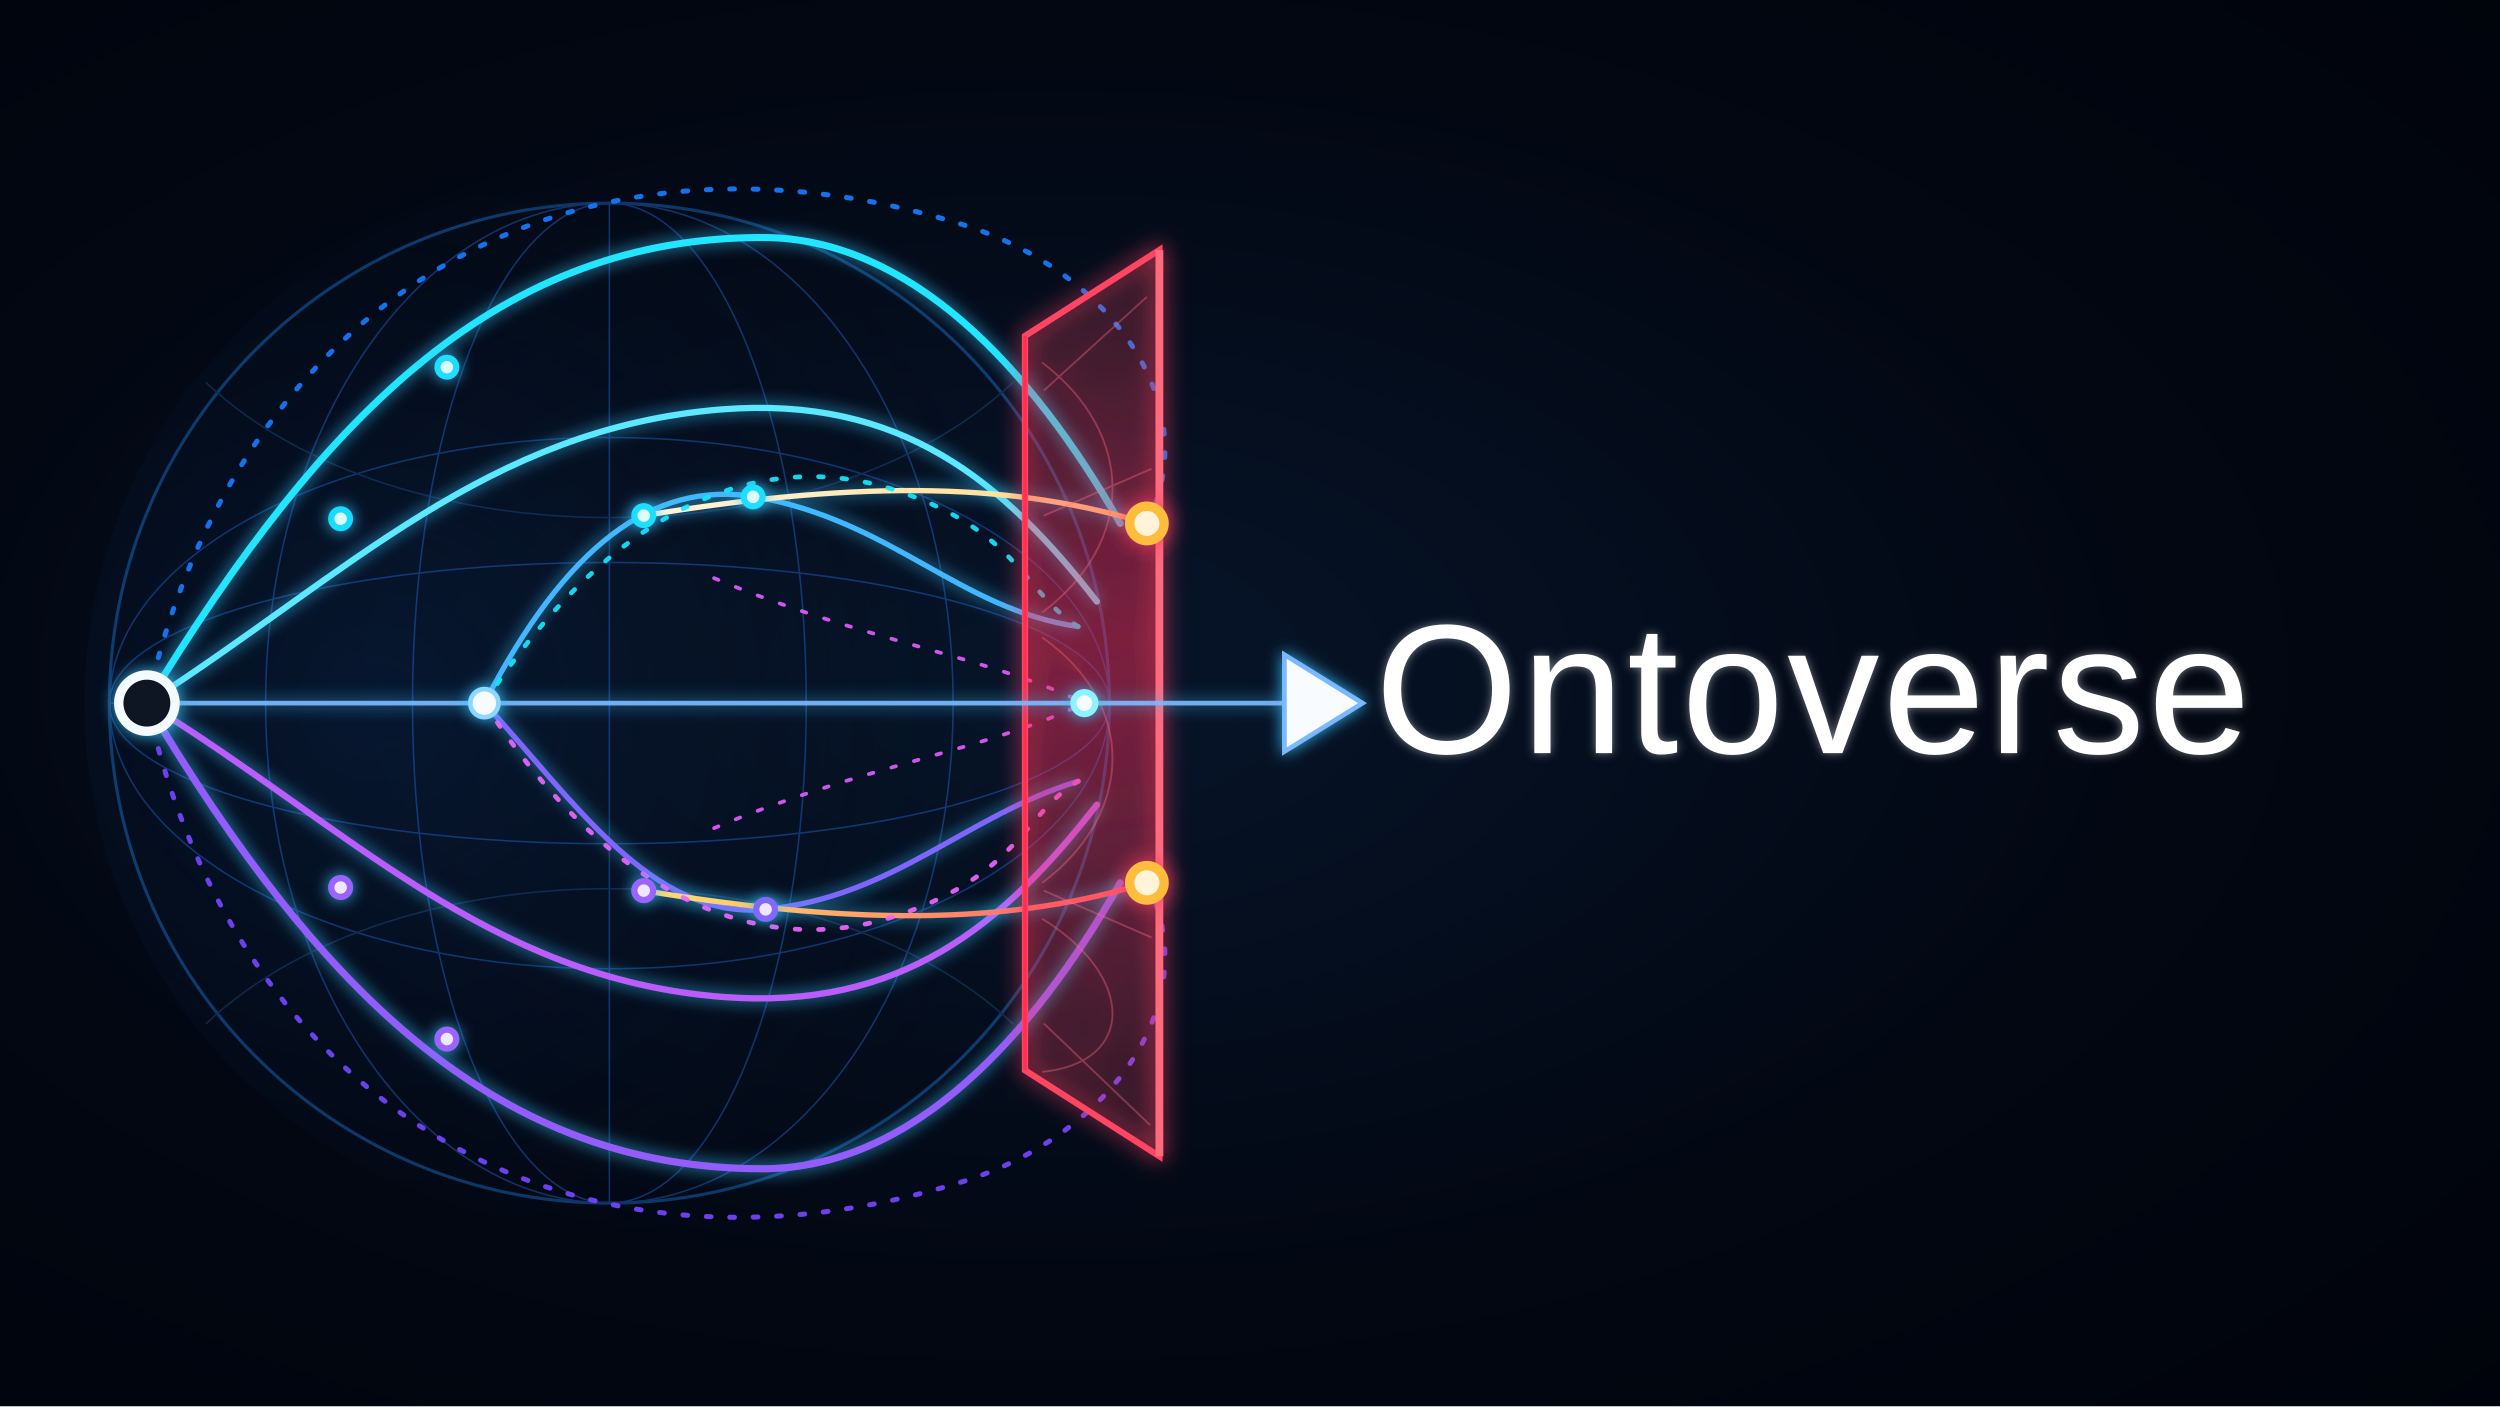
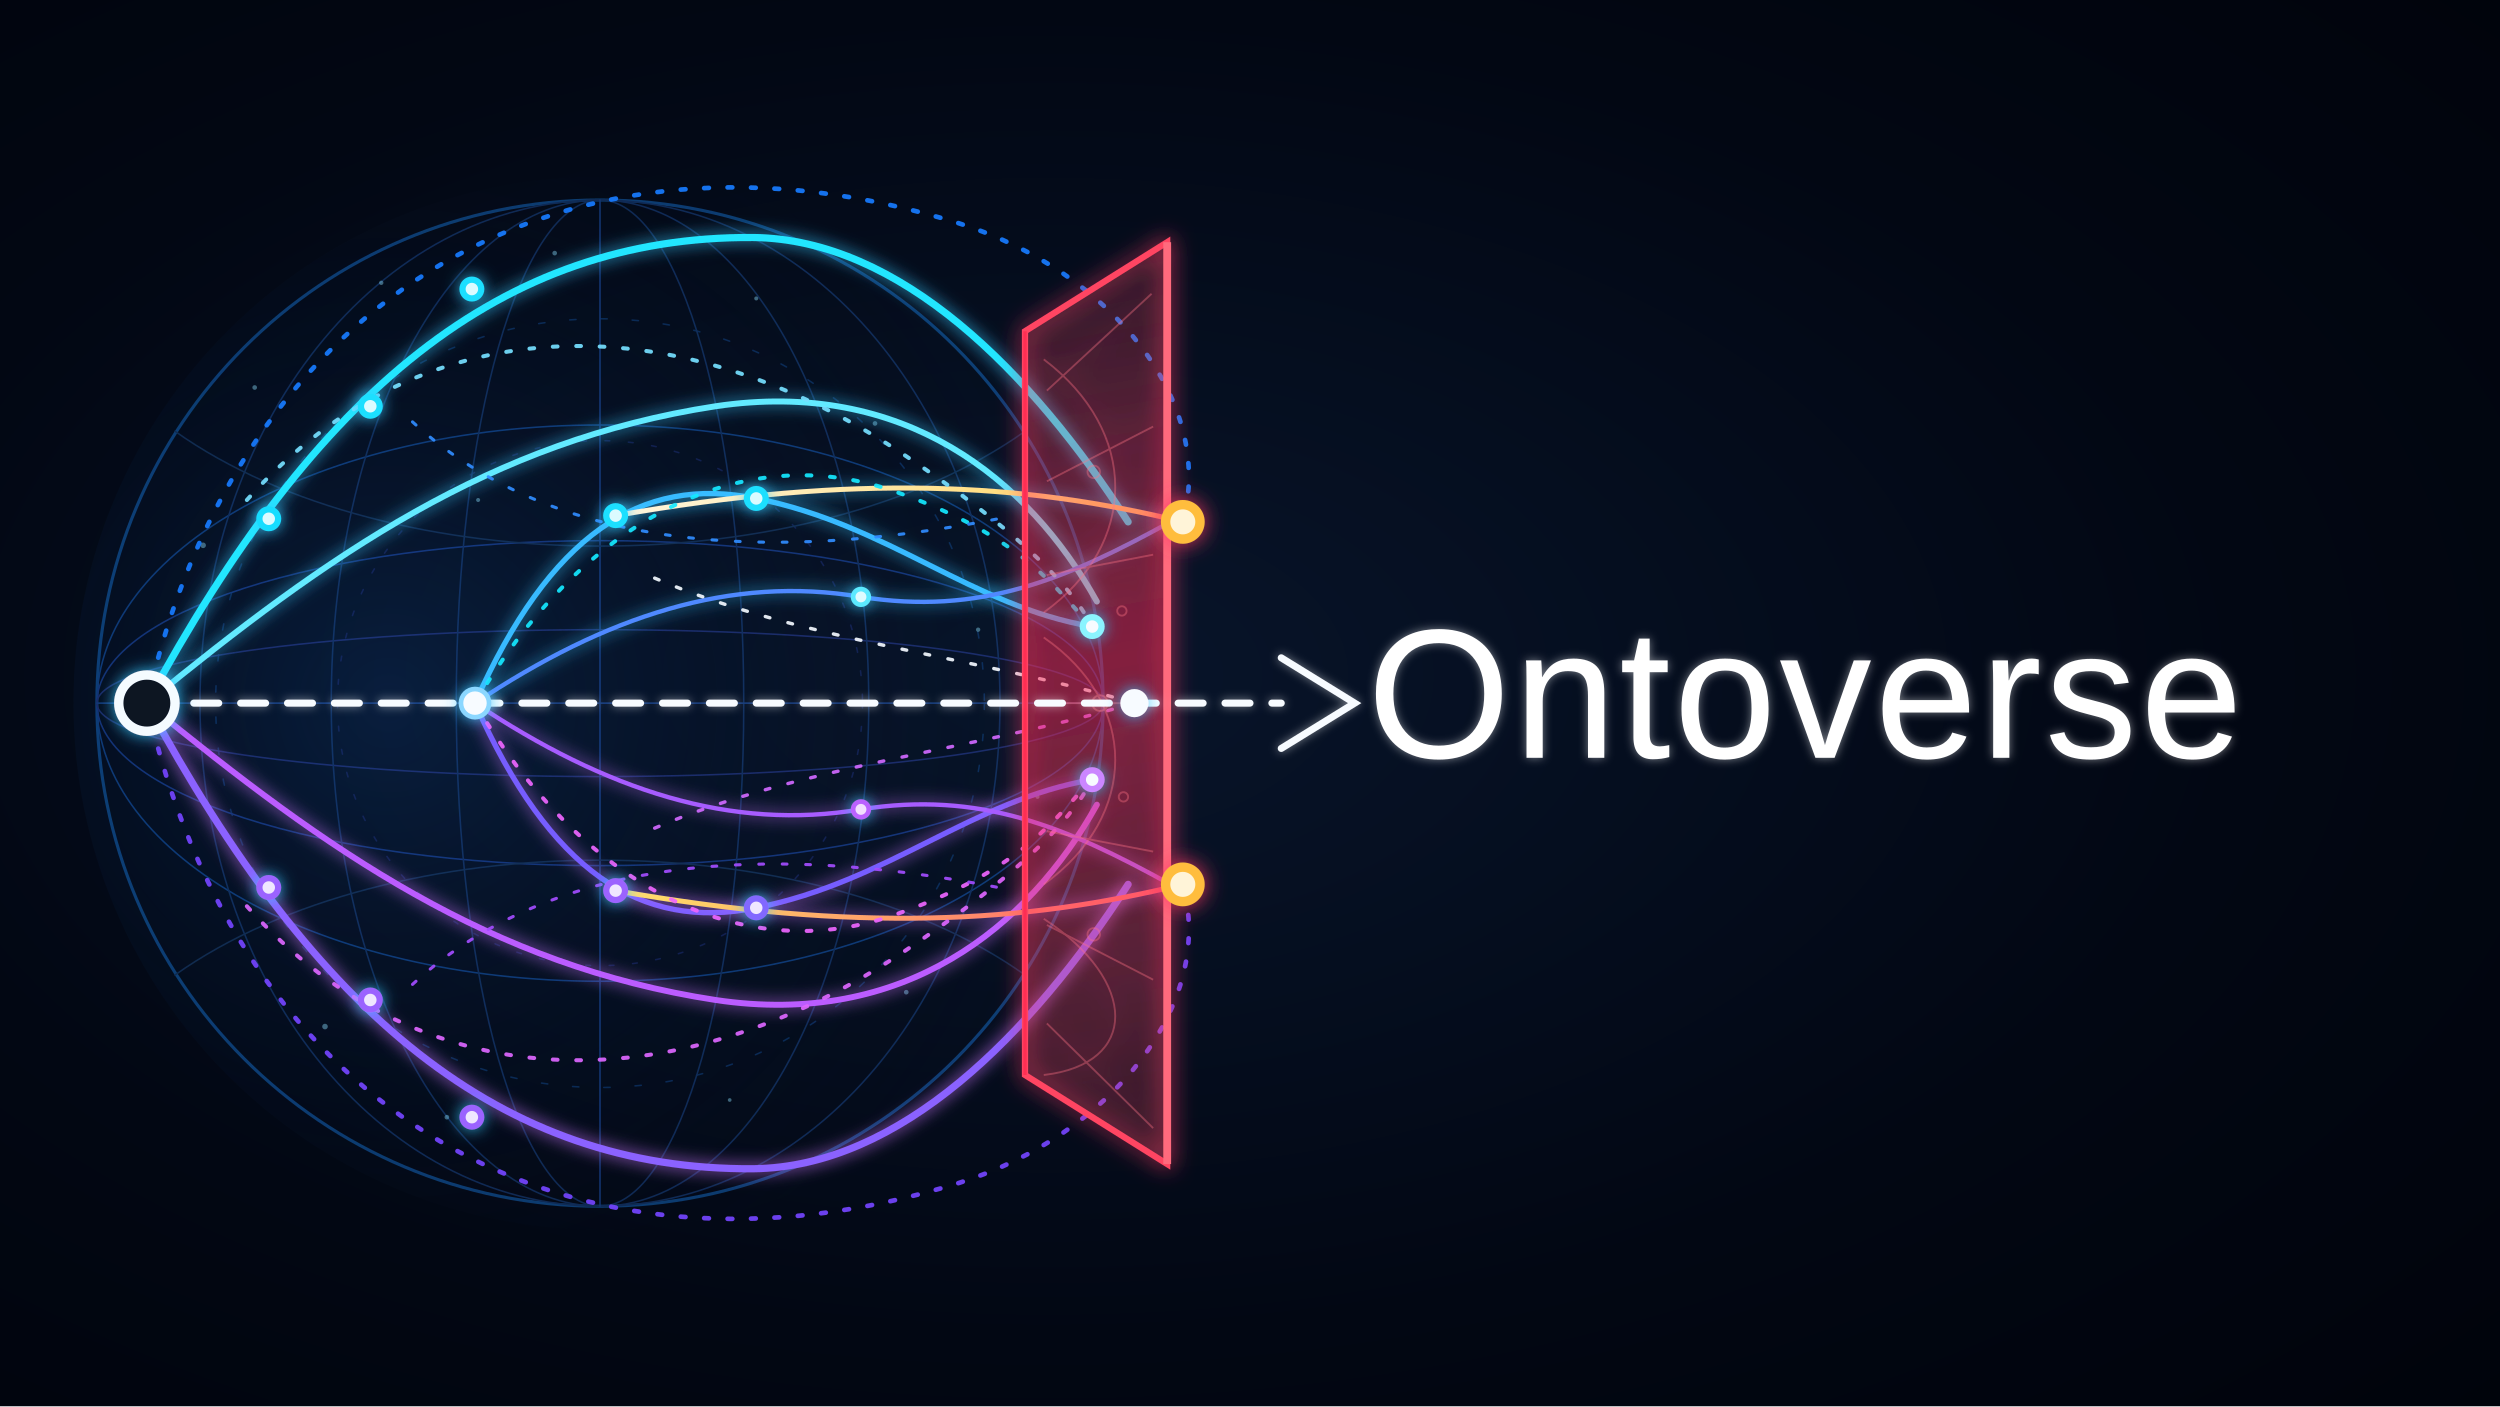
<svg xmlns="http://www.w3.org/2000/svg" viewBox="0 0 1600 900" role="img" aria-labelledby="title desc">
  <defs>
-     <radialGradient id="bg" cx="42%" cy="48%" r="80%">
-       <stop offset="0" stop-color="#07152a" />
-       <stop offset="0.56" stop-color="#020712" />
+     <radialGradient id="bg" cx="42%" cy="48%" r="82%">
+       <stop offset="0" stop-color="#08152b" />
+       <stop offset="0.58" stop-color="#020713" />
      <stop offset="1" stop-color="#00030a" />
    </radialGradient>
-     <radialGradient id="sphereFade" cx="28%" cy="50%" r="64%">
-       <stop offset="0" stop-color="#0b2a55" stop-opacity="0.36" />
-       <stop offset="0.55" stop-color="#06142b" stop-opacity="0.24" />
+     <radialGradient id="sphereFill" cx="30%" cy="50%" r="66%">
+       <stop offset="0" stop-color="#0d3364" stop-opacity="0.46" />
+       <stop offset="0.46" stop-color="#061936" stop-opacity="0.27" />
      <stop offset="1" stop-color="#020813" stop-opacity="0" />
    </radialGradient>
-     <linearGradient id="blueViolet" x1="70" y1="170" x2="650" y2="740" gradientUnits="userSpaceOnUse">
-       <stop offset="0" stop-color="#10eaff" />
-       <stop offset="0.44" stop-color="#438cff" />
-       <stop offset="0.72" stop-color="#8b59ff" />
-       <stop offset="1" stop-color="#ff4fe1" />
+     <linearGradient id="blueViolet" x1="45" y1="160" x2="730" y2="745" gradientUnits="userSpaceOnUse">
+       <stop offset="0" stop-color="#12ecff" />
+       <stop offset="0.38" stop-color="#2b8bff" />
+       <stop offset="0.68" stop-color="#875dff" />
+       <stop offset="1" stop-color="#ff55e3" />
    </linearGradient>
-     <linearGradient id="warm" x1="350" y1="260" x2="665" y2="660" gradientUnits="userSpaceOnUse">
+     <linearGradient id="warmPath" x1="340" y1="255" x2="720" y2="655" gradientUnits="userSpaceOnUse">
      <stop offset="0" stop-color="#ffffff" />
-       <stop offset="0.55" stop-color="#ffd46a" />
-       <stop offset="1" stop-color="#ff2b64" />
+       <stop offset="0.46" stop-color="#ffd868" />
+       <stop offset="1" stop-color="#ff356c" />
    </linearGradient>
-     <linearGradient id="planeFill" x1="555" y1="140" x2="660" y2="760" gradientUnits="userSpaceOnUse">
-       <stop offset="0" stop-color="#ff5570" stop-opacity="0.05" />
-       <stop offset="0.45" stop-color="#ff1f48" stop-opacity="0.28" />
-       <stop offset="1" stop-color="#ff5570" stop-opacity="0.08" />
+     <linearGradient id="planeFill" x1="590" y1="130" x2="705" y2="770" gradientUnits="userSpaceOnUse">
+       <stop offset="0" stop-color="#ff6678" stop-opacity="0.05" />
+       <stop offset="0.46" stop-color="#ff1f47" stop-opacity="0.30" />
+       <stop offset="1" stop-color="#ff6678" stop-opacity="0.08" />
    </linearGradient>
-     <linearGradient id="word" x1="875" y1="420" x2="1500" y2="420" gradientUnits="userSpaceOnUse">
+     <linearGradient id="word" x1="870" y1="420" x2="1510" y2="420" gradientUnits="userSpaceOnUse">
      <stop offset="0" stop-color="#ffffff" />
-       <stop offset="0.5" stop-color="#f5fbff" />
-       <stop offset="1" stop-color="#d3e3ff" />
+       <stop offset="0.48" stop-color="#f4fbff" />
+       <stop offset="1" stop-color="#d7e4ff" />
    </linearGradient>
    <filter id="cyanGlow" x="-80%" y="-80%" width="260%" height="260%">
      <feGaussianBlur stdDeviation="5" result="blur" />
-       <feColorMatrix in="blur" type="matrix" values="0 0 0 0 0.04 0 0 0 0 0.55 0 0 0 0 1 0 0 0 0.9 0" result="color" />
+       <feColorMatrix in="blur" type="matrix" values="0 0 0 0 0.04 0 0 0 0 0.58 0 0 0 0 1 0 0 0 0.9 0" result="color" />
+       <feMerge>
+         <feMergeNode in="color" />
+         <feMergeNode in="SourceGraphic" />
+       </feMerge>
+     </filter>
+     <filter id="violetGlow" x="-80%" y="-80%" width="260%" height="260%">
+       <feGaussianBlur stdDeviation="5" result="blur" />
+       <feColorMatrix in="blur" type="matrix" values="0 0 0 0 0.62 0 0 0 0 0.18 0 0 0 0 1 0 0 0 0.9 0" result="color" />
      <feMerge>
        <feMergeNode in="color" />
        <feMergeNode in="SourceGraphic" />
      </feMerge>
    </filter>
    <filter id="rubyGlow" x="-80%" y="-80%" width="260%" height="260%">
      <feGaussianBlur stdDeviation="7" result="blur" />
-       <feColorMatrix in="blur" type="matrix" values="1 0 0 0 1 0 0 0 0 0.05 0 0 0 0 0.13 0 0 0 0.95 0" result="color" />
+       <feColorMatrix in="blur" type="matrix" values="1 0 0 0 1 0 0 0 0 0.04 0 0 0 0 0.13 0 0 0 0.95 0" result="color" />
      <feMerge>
        <feMergeNode in="color" />
        <feMergeNode in="SourceGraphic" />
      </feMerge>
    </filter>
-     <filter id="whiteGlow" x="-50%" y="-60%" width="200%" height="220%">
-       <feDropShadow dx="0" dy="0" stdDeviation="3" flood-color="#ffffff" flood-opacity="0.45" />
+     <filter id="whiteGlow" x="-60%" y="-70%" width="220%" height="240%">
+       <feDropShadow dx="0" dy="0" stdDeviation="3" flood-color="#ffffff" flood-opacity="0.48" />
    </filter>
  </defs>
  <rect width="1600" height="900" fill="url(#bg)" />
-   <g transform="translate(52 0)">
-     <circle cx="338" cy="450" r="336" fill="url(#sphereFade)" />
-     <g fill="none" opacity="0.36" stroke-linecap="round">
-       <circle cx="338" cy="450" r="320" stroke="#1b8dff" stroke-width="2" />
-       <ellipse cx="338" cy="450" rx="320" ry="170" stroke="#1d7cff" stroke-width="1" />
-       <ellipse cx="338" cy="450" rx="320" ry="90" stroke="#2a7aff" stroke-width="1" />
-       <ellipse cx="338" cy="450" rx="126" ry="320" stroke="#2a7aff" stroke-width="1" />
-       <ellipse cx="338" cy="450" rx="220" ry="320" stroke="#2a7aff" stroke-width="1" />
-       <path d="M18 450 H658" stroke="#2a7aff" stroke-width="1" />
-       <path d="M338 130 V770" stroke="#2a7aff" stroke-width="1" />
-       <path d="M80 245 C202 360 474 360 596 245" stroke="#245b9f" stroke-width="1" />
-       <path d="M80 655 C202 540 474 540 596 655" stroke="#245b9f" stroke-width="1" />
+   <g transform="translate(54 0)">
+     <circle cx="330" cy="450" r="337" fill="url(#sphereFill)" />
+     <g fill="none" stroke-linecap="round" opacity="0.38">
+       <circle cx="330" cy="450" r="322" stroke="#1a8cff" stroke-width="2" />
+       <circle cx="330" cy="450" r="246" stroke="#155aaf" stroke-width="1" stroke-dasharray="4 16" />
+       <circle cx="330" cy="450" r="168" stroke="#253b99" stroke-width="1" stroke-dasharray="3 12" />
+       <ellipse cx="330" cy="450" rx="322" ry="178" stroke="#1d7fff" stroke-width="1" />
+       <ellipse cx="330" cy="450" rx="322" ry="104" stroke="#2b6eff" stroke-width="1" />
+       <ellipse cx="330" cy="450" rx="322" ry="47" stroke="#3c57d7" stroke-width="1" />
+       <ellipse cx="330" cy="450" rx="92" ry="322" stroke="#235eb8" stroke-width="1" />
+       <ellipse cx="330" cy="450" rx="172" ry="322" stroke="#235eb8" stroke-width="1" />
+       <ellipse cx="330" cy="450" rx="256" ry="322" stroke="#235eb8" stroke-width="1" />
+       <path d="M8 450 H652" stroke="#2a7aff" stroke-width="1" />
+       <path d="M330 128 V772" stroke="#2a7aff" stroke-width="1" />
+       <path d="M58 276 C196 374 464 374 602 276" stroke="#245b9f" stroke-width="1" />
+       <path d="M58 624 C196 526 464 526 602 624" stroke="#245b9f" stroke-width="1" />
+     </g>
+     <g opacity="0.42" fill="#8ddfff">
+       <circle cx="76" cy="349" r="1.8" />
+       <circle cx="109" cy="248" r="1.5" />
+       <circle cx="154" cy="657" r="1.8" />
+       <circle cx="190" cy="181" r="1.4" />
+       <circle cx="232" cy="715" r="1.5" />
+       <circle cx="301" cy="162" r="1.5" />
+       <circle cx="430" cy="191" r="1.3" />
+       <circle cx="506" cy="271" r="1.5" />
+       <circle cx="526" cy="635" r="1.5" />
+       <circle cx="572" cy="403" r="1.4" />
+       <circle cx="610" cy="510" r="1.3" />
+       <circle cx="413" cy="704" r="1.2" />
+       <circle cx="252" cy="320" r="1.3" />
    </g>
    <g fill="none" stroke-linecap="round" stroke-linejoin="round">
-       <path d="M42 450 C158 260 270 152 436 152 C530 152 608 235 665 335" stroke="#22e6ff" stroke-width="4.5" filter="url(#cyanGlow)" />
-       <path d="M42 450 C155 640 270 748 436 748 C531 748 608 665 665 565" stroke="#945cff" stroke-width="4.5" filter="url(#cyanGlow)" />
-       <path d="M42 450 C171 367 260 274 410 262 C525 253 590 308 650 385" stroke="#5ce9ff" stroke-width="4" filter="url(#cyanGlow)" />
-       <path d="M42 450 C172 530 260 626 410 638 C525 647 590 592 650 515" stroke="#bb5cff" stroke-width="4" filter="url(#cyanGlow)" />
-       <path d="M42 450 C212 450 360 450 642 450" stroke="#f8fbff" stroke-width="4" filter="url(#whiteGlow)" />
-       <path d="M258 450 C310 350 365 307 432 318 C520 334 562 390 638 401" stroke="#42b7ff" stroke-width="3.4" filter="url(#cyanGlow)" />
-       <path d="M258 450 C315 512 365 589 438 582 C520 574 566 522 638 500" stroke="#7f65ff" stroke-width="3.4" filter="url(#cyanGlow)" />
-       <path d="M360 330 C506 306 600 310 682 335" stroke="url(#warm)" stroke-width="3.4" filter="url(#cyanGlow)" />
-       <path d="M360 570 C506 594 600 590 682 565" stroke="url(#warm)" stroke-width="3.4" filter="url(#cyanGlow)" />
+       <path d="M40 450 C148 250 267 151 428 152 C522 153 606 238 668 334" stroke="#22e6ff" stroke-width="4.6" filter="url(#cyanGlow)" />
+       <path d="M40 450 C148 650 267 749 428 748 C522 747 606 662 668 566" stroke="#8b62ff" stroke-width="4.6" filter="url(#violetGlow)" />
+       <path d="M40 450 C156 355 260 282 404 260 C524 242 604 306 648 385" stroke="#62eaff" stroke-width="3.8" filter="url(#cyanGlow)" />
+       <path d="M40 450 C156 545 260 618 404 640 C524 658 604 594 648 515" stroke="#bb5cff" stroke-width="3.8" filter="url(#violetGlow)" />
+       <path d="M40 450 C213 450 378 450 672 450" stroke="#f8fbff" stroke-width="4" filter="url(#whiteGlow)" />
+       <path d="M250 450 C298 342 356 304 430 319 C515 336 568 388 645 401" stroke="#37baff" stroke-width="3.4" filter="url(#cyanGlow)" />
+       <path d="M250 450 C298 558 356 596 430 581 C515 564 568 512 645 499" stroke="#765dff" stroke-width="3.4" filter="url(#violetGlow)" />
+       <path d="M250 450 C334 394 414 368 497 382 C573 394 628 371 695 334" stroke="#4f89ff" stroke-width="2.8" filter="url(#cyanGlow)" />
+       <path d="M250 450 C334 506 414 532 497 518 C573 506 628 529 695 566" stroke="#a75cff" stroke-width="2.8" filter="url(#violetGlow)" />
+       <path d="M340 330 C494 303 601 309 703 334" stroke="url(#warmPath)" stroke-width="3.2" filter="url(#cyanGlow)" />
+       <path d="M340 570 C494 597 601 591 703 566" stroke="url(#warmPath)" stroke-width="3.2" filter="url(#violetGlow)" />
    </g>
    <g fill="none" stroke-dasharray="3 12" stroke-linecap="round" opacity="0.92">
-       <path d="M42 450 C100 190 315 66 565 144 C660 174 720 260 682 335" stroke="#177bff" stroke-width="3.2" />
-       <path d="M42 450 C100 710 315 834 565 756 C660 726 720 640 682 565" stroke="#7444ff" stroke-width="3.2" />
-       <path d="M258 450 C329 340 424 280 525 315 C600 341 604 380 638 401" stroke="#14e8ff" stroke-width="3" />
-       <path d="M258 450 C329 560 424 620 525 585 C600 559 604 520 638 500" stroke="#ee65ff" stroke-width="3" />
-       <path d="M405 370 C500 410 580 420 642 450" stroke="#e05cff" stroke-width="2.4" />
-       <path d="M405 530 C500 490 580 480 642 450" stroke="#e05cff" stroke-width="2.4" />
+       <path d="M40 450 C98 189 310 65 560 143 C658 174 724 258 703 334" stroke="#177bff" stroke-width="3" />
+       <path d="M40 450 C98 711 310 835 560 757 C658 726 724 642 703 566" stroke="#7444ff" stroke-width="3" />
+       <path d="M104 320 C220 190 385 197 526 292 C593 337 630 372 645 401" stroke="#75dfff" stroke-width="2.6" />
+       <path d="M104 580 C220 710 385 703 526 608 C593 563 630 528 645 499" stroke="#dd66ff" stroke-width="2.6" />
+       <path d="M250 450 C317 335 420 279 520 315 C602 344 621 377 645 401" stroke="#14e8ff" stroke-width="2.6" />
+       <path d="M250 450 C317 565 420 621 520 585 C602 556 621 523 645 499" stroke="#ee65ff" stroke-width="2.6" />
+       <path d="M365 370 C458 410 570 420 672 450" stroke="#f3f9ff" stroke-width="2.2" />
+       <path d="M365 530 C458 490 570 480 672 450" stroke="#d068ff" stroke-width="2.2" />
+       <path d="M210 270 C308 360 458 358 595 330" stroke="#308cff" stroke-width="2" />
+       <path d="M210 630 C308 540 458 542 595 570" stroke="#a34cff" stroke-width="2" />
    </g>
    <g filter="url(#rubyGlow)">
-       <polygon points="604,215 690,160 690,740 604,685" fill="url(#planeFill)" stroke="#ff4562" stroke-width="4" />
-       <line x1="690" y1="160" x2="690" y2="740" stroke="#ff6b7d" stroke-width="5" />
-       <line x1="604" y1="215" x2="604" y2="685" stroke="#ff274d" stroke-width="2.2" opacity="0.72" />
-       <g opacity="0.36" stroke="#ff6d82" stroke-width="1.2" fill="none">
-         <path d="M615 232 C675 278 675 347 615 392" />
-         <path d="M615 408 C675 450 675 520 615 565" />
-         <path d="M615 588 C675 625 675 680 615 686" />
-         <path d="M616 250 L682 190" />
-         <path d="M616 330 L685 300" />
+       <polygon points="602,212 693,155 693,745 602,688" fill="url(#planeFill)" stroke="#ff4562" stroke-width="4" />
+       <line x1="693" y1="155" x2="693" y2="745" stroke="#ff6b7d" stroke-width="5" />
+       <line x1="602" y1="212" x2="602" y2="688" stroke="#ff274d" stroke-width="2.2" opacity="0.74" />
+       <g opacity="0.38" stroke="#ff7084" stroke-width="1.2" fill="none">
+         <path d="M614 230 C675 276 675 348 614 392" />
+         <path d="M614 408 C675 450 675 522 614 566" />
+         <path d="M614 588 C675 628 675 681 614 688" />
+         <path d="M616 250 L683 188" />
+         <path d="M616 308 L684 273" />
+         <path d="M616 368 L684 355" />
        <path d="M616 450 L684 450" />
-         <path d="M616 570 L685 600" />
-         <path d="M616 655 L684 720" />
+         <path d="M616 532 L684 545" />
+         <path d="M616 592 L684 627" />
+         <path d="M616 655 L684 722" />
+         <circle cx="646" cy="302" r="4" />
+         <circle cx="664" cy="391" r="3" />
+         <circle cx="650" cy="450" r="5" />
+         <circle cx="665" cy="510" r="3" />
+         <circle cx="646" cy="598" r="4" />
      </g>
    </g>
-     <g stroke="#7ab8ff" stroke-width="3" filter="url(#cyanGlow)">
-       <line x1="42" y1="450" x2="770" y2="450" opacity="0.92" />
-       <path d="M770 419 L820 450 L770 481 Z" fill="#f8fbff" stroke="#7ab8ff" stroke-width="3" />
+     <g stroke="#f7fbff" stroke-width="4.5" stroke-linecap="round" stroke-dasharray="16 14" filter="url(#whiteGlow)">
+       <line x1="40" y1="450" x2="766" y2="450" />
+       <path d="M766 421 L813 450 L766 479" fill="none" stroke-dasharray="0" />
    </g>
    <g filter="url(#cyanGlow)">
-       <circle cx="42" cy="450" r="18" fill="#071224" stroke="#f4fbff" stroke-width="6" />
-       <circle cx="258" cy="450" r="9" fill="#f7fbff" stroke="#8bd7ff" stroke-width="3" />
-       <circle cx="166" cy="332" r="6" fill="#dcfbff" stroke="#17ddff" stroke-width="4" />
-       <circle cx="166" cy="568" r="6" fill="#efe7ff" stroke="#9b63ff" stroke-width="4" />
-       <circle cx="234" cy="235" r="6" fill="#dbfbff" stroke="#1bdfff" stroke-width="4" />
-       <circle cx="234" cy="665" r="6" fill="#efe7ff" stroke="#9b63ff" stroke-width="4" />
-       <circle cx="360" cy="330" r="6" fill="#dbfbff" stroke="#1bdfff" stroke-width="4" />
-       <circle cx="360" cy="570" r="6" fill="#efe7ff" stroke="#9b63ff" stroke-width="4" />
-       <circle cx="430" cy="318" r="6" fill="#dbfbff" stroke="#1bdfff" stroke-width="4" />
-       <circle cx="438" cy="582" r="6" fill="#efe7ff" stroke="#8267ff" stroke-width="4" />
-       <circle cx="642" cy="450" r="7" fill="#f7fbff" stroke="#8bf4ff" stroke-width="4" />
+       <circle cx="40" cy="450" r="18" fill="#071224" stroke="#f4fbff" stroke-width="6" />
+       <circle cx="250" cy="450" r="9" fill="#f7fbff" stroke="#8bd7ff" stroke-width="3" />
+       <circle cx="118" cy="332" r="6" fill="#dbfbff" stroke="#17ddff" stroke-width="4" />
+       <circle cx="118" cy="568" r="6" fill="#efe7ff" stroke="#9b63ff" stroke-width="4" />
+       <circle cx="183" cy="260" r="6" fill="#dbfbff" stroke="#1bdfff" stroke-width="4" />
+       <circle cx="183" cy="640" r="6" fill="#efe7ff" stroke="#9b63ff" stroke-width="4" />
+       <circle cx="248" cy="185" r="6" fill="#dbfbff" stroke="#1bdfff" stroke-width="4" />
+       <circle cx="248" cy="715" r="6" fill="#efe7ff" stroke="#9b63ff" stroke-width="4" />
+       <circle cx="340" cy="330" r="6" fill="#dbfbff" stroke="#1bdfff" stroke-width="4" />
+       <circle cx="340" cy="570" r="6" fill="#efe7ff" stroke="#9b63ff" stroke-width="4" />
+       <circle cx="430" cy="319" r="6" fill="#dbfbff" stroke="#1bdfff" stroke-width="4" />
+       <circle cx="430" cy="581" r="6" fill="#efe7ff" stroke="#8267ff" stroke-width="4" />
+       <circle cx="497" cy="382" r="5" fill="#dffbff" stroke="#5ce9ff" stroke-width="3" />
+       <circle cx="497" cy="518" r="5" fill="#f2dfff" stroke="#ba62ff" stroke-width="3" />
+       <circle cx="645" cy="401" r="6" fill="#f7fbff" stroke="#8bf4ff" stroke-width="4" />
+       <circle cx="672" cy="450" r="7" fill="#f7fbff" stroke="#f7fbff" stroke-width="4" />
+       <circle cx="645" cy="499" r="6" fill="#f7fbff" stroke="#cb86ff" stroke-width="4" />
    </g>
    <g filter="url(#rubyGlow)">
-       <circle cx="682" cy="335" r="11" fill="#fff4d8" stroke="#ffbd3c" stroke-width="6" />
-       <circle cx="682" cy="565" r="11" fill="#fff4d8" stroke="#ffbd3c" stroke-width="6" />
+       <circle cx="703" cy="334" r="11" fill="#fff4d8" stroke="#ffbd3c" stroke-width="6" />
+       <circle cx="703" cy="566" r="11" fill="#fff4d8" stroke="#ffbd3c" stroke-width="6" />
    </g>
  </g>
-   <g transform="translate(880 0)">
-     <text x="0" y="482" fill="url(#word)" font-family="Orbitron, Eurostile, Rajdhani, Segoe UI, Arial, sans-serif" font-size="118" font-weight="400" letter-spacing="2" filter="url(#whiteGlow)">Ontoverse</text>
+   <g transform="translate(875 0)">
+     <text x="0" y="485" fill="url(#word)" font-family="Orbitron, Eurostile, Rajdhani, Segoe UI, Arial, sans-serif" font-size="118" font-weight="400" letter-spacing="2" filter="url(#whiteGlow)">Ontoverse</text>
  </g>
</svg>
